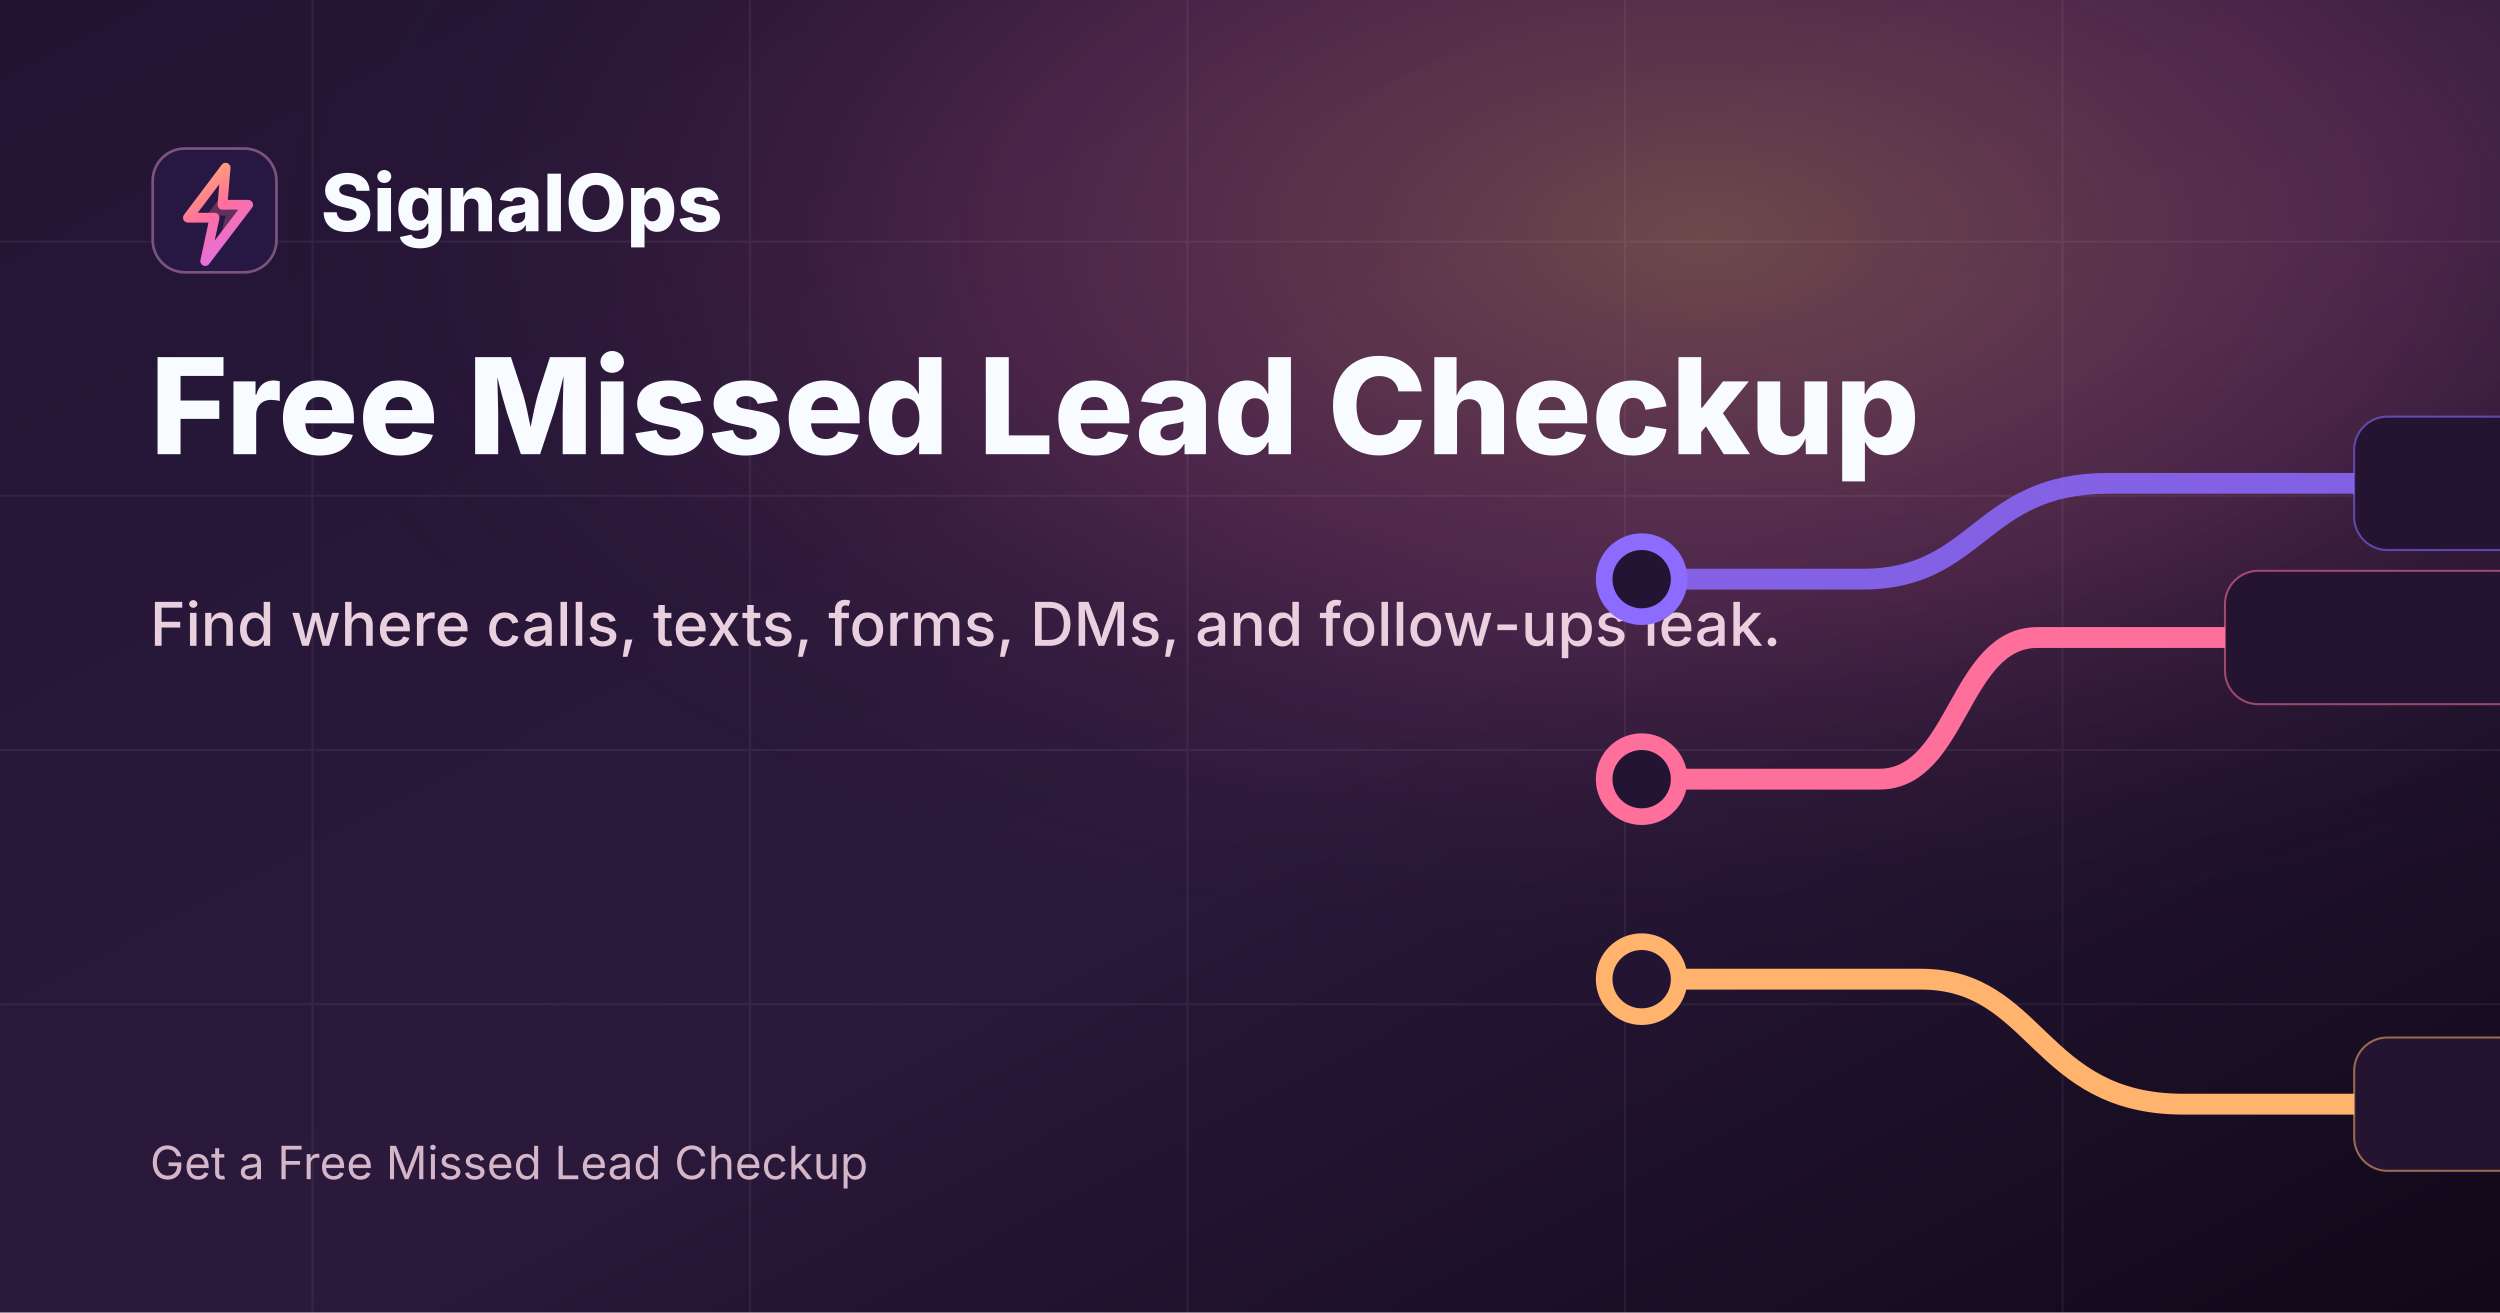
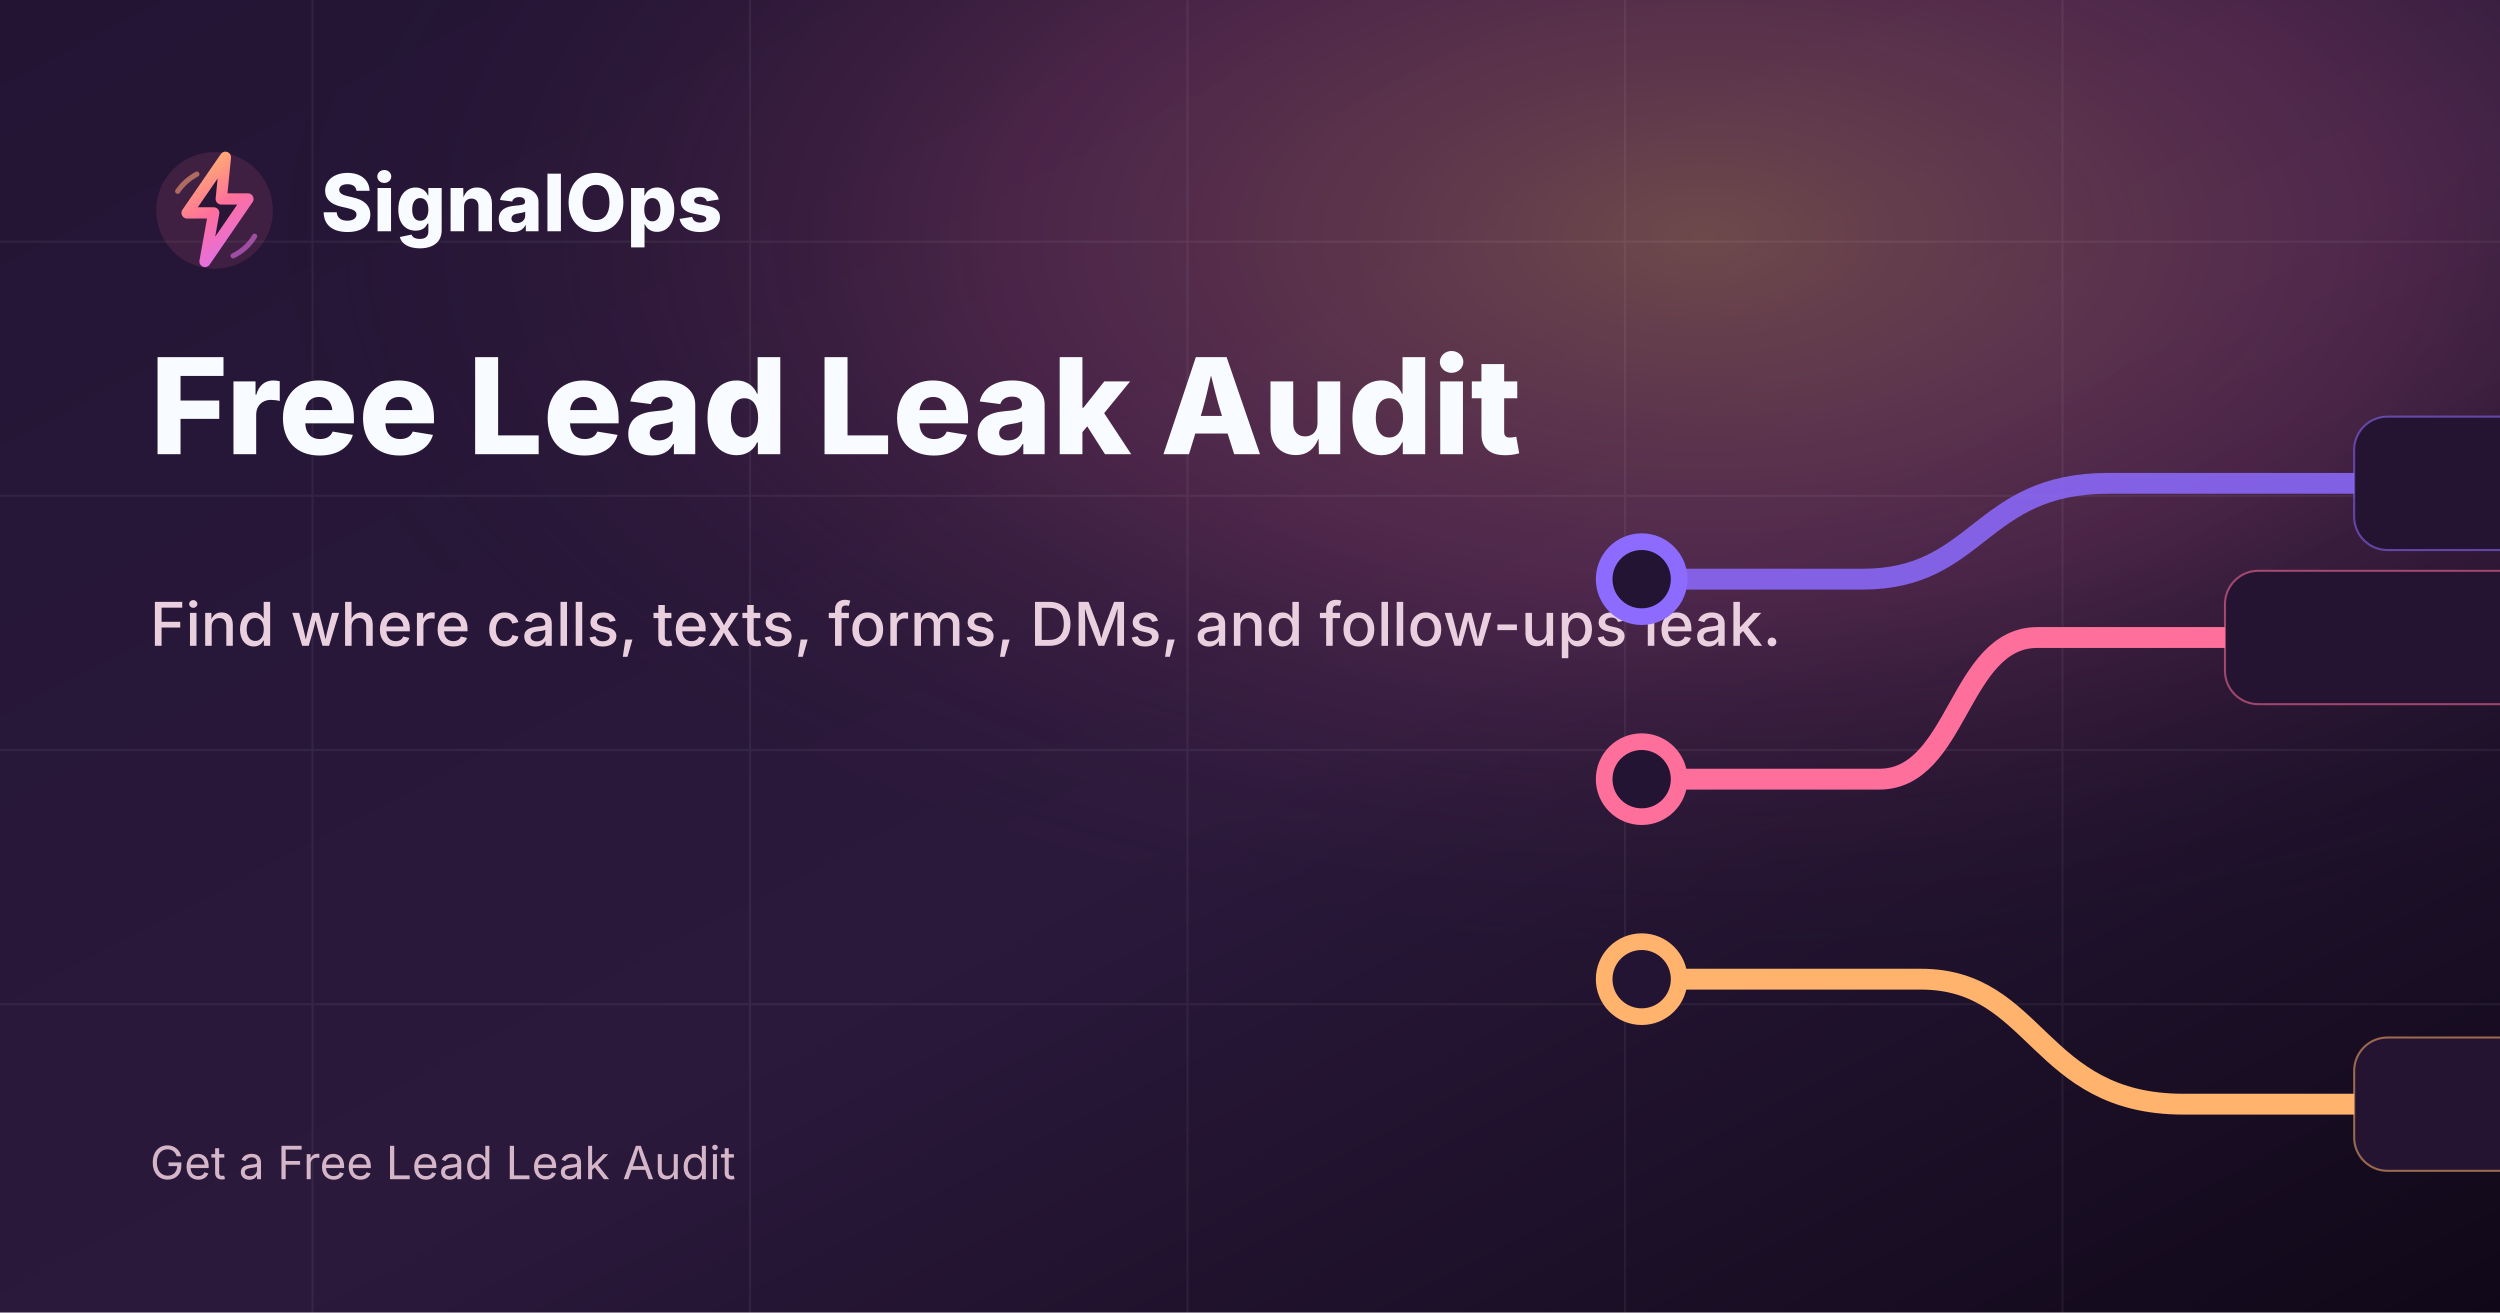
<svg xmlns="http://www.w3.org/2000/svg" width="1200" height="630" viewBox="0 0 1200 630" role="img" aria-labelledby="title desc">
  <defs>
    <linearGradient id="bg" x1="0" y1="0" x2="1" y2="1">
      <stop offset="0" stop-color="#231434" />
      <stop offset="0.55" stop-color="#2b193c" />
      <stop offset="1" stop-color="#100818" />
    </linearGradient>
    <radialGradient id="glow" cx="68%" cy="18%" r="58%">
      <stop offset="0" stop-color="#ffb36d" stop-opacity="0.32" />
      <stop offset="0.48" stop-color="#ff6f9c" stop-opacity="0.16" />
      <stop offset="1" stop-color="#100818" stop-opacity="0" />
    </radialGradient>
    <linearGradient id="boltLogo" x1="18" y1="10" x2="48" y2="56" gradientUnits="userSpaceOnUse">
      <stop stop-color="#ffb36d" />
      <stop offset="0.45" stop-color="#ff6f9c" />
      <stop offset="1" stop-color="#d770ff" />
    </linearGradient>
  </defs>
  <rect width="1200" height="630" fill="url(#bg)" />
  <rect width="1200" height="630" fill="url(#glow)" />
  <path d="M0 116H1200M0 238H1200M0 360H1200M0 482H1200M150 0V630M360 0V630M570 0V630M780 0V630M990 0V630" stroke="#ffffff" stroke-opacity="0.055" />
  <g transform="translate(72 70)">
-     <rect x="1.29" y="1.29" width="59.42" height="59.42" rx="15.5" fill="#261842" stroke="#9c6c93" stroke-opacity="0.72" stroke-width="1.29" />
-     <path d="M36.3 10.5 18.2 34.5H31l-4.5 20.8 20.6-27H34.8l1.5-17.8Z" fill="none" stroke="url(#boltLogo)" stroke-width="4.7" stroke-linejoin="round" />
-     <path d="M38 19 27 33.5h9.3l-3 12.5 10.4-15.5h-9L38 19Z" fill="url(#boltLogo)" opacity="0.28" />
+     <circle cx="31" cy="31" r="28" fill="#ff6f9c" fill-opacity="0.12" />
+     <path d="M36.2 5.5 17.8 32.2h12.8l-4.2 23.3 20.6-30H34.2l2-20Z" fill="#18102d" fill-opacity="0.55" />
+     <path d="M36.2 5.5 17.8 32.2h12.8l-4.2 23.3 20.6-30H34.2l2-20Z" fill="none" stroke="url(#boltLogo)" stroke-width="5.4" stroke-linejoin="round" />
+     <path d="M22.5 13.6c-3.7 2-6.9 4.8-9.2 8.2M50.2 43.4c-2.4 4.1-6 7.3-10.3 9.4" stroke="url(#boltLogo)" stroke-width="2.5" stroke-linecap="round" opacity="0.58" />
    <text x="82" y="41" fill="#F8FBFF" font-family="Inter, Segoe UI, Arial, sans-serif" font-size="38" font-weight="760">SignalOps</text>
  </g>
  <g transform="translate(72 218)">
    <text fill="#F8FBFF" font-family="Inter, Segoe UI, Arial, sans-serif" font-size="64" font-weight="780">
-       <tspan x="0" y="0">Free Missed Lead Checkup</tspan>
+       <tspan x="0" y="0">Free Lead Leak Audit</tspan>
    </text>
    <text x="0" y="92" fill="#ead0df" font-family="Inter, Segoe UI, Arial, sans-serif" font-size="29" font-weight="520">Find where calls, texts, forms, DMs, and follow-ups leak.</text>
  </g>
  <g transform="translate(762 178)" fill="none" stroke-linecap="round" stroke-linejoin="round">
    <path d="M26 196H140C178 196 178 128 216 128H306" stroke="#ff6f9c" stroke-width="10" />
    <path d="M26 292H160C216 292 216 352 286 352H368" stroke="#ffb36d" stroke-width="10" />
    <path d="M26 100H132C188 100 188 54 250 54H368" stroke="#8d6bff" stroke-width="10" opacity="0.85" />
    <circle cx="26" cy="100" r="18" fill="#231434" stroke="#8d6bff" stroke-width="8" />
    <circle cx="26" cy="196" r="18" fill="#231434" stroke="#ff6f9c" stroke-width="8" />
    <circle cx="26" cy="292" r="18" fill="#231434" stroke="#ffb36d" stroke-width="8" />
    <rect x="368" y="22" width="190" height="64" rx="16" fill="#241331" stroke="#8d6bff" stroke-opacity="0.55" />
    <rect x="306" y="96" width="252" height="64" rx="16" fill="#241331" stroke="#ff6f9c" stroke-opacity="0.55" />
    <rect x="368" y="320" width="190" height="64" rx="16" fill="#241331" stroke="#ffb36d" stroke-opacity="0.55" />
  </g>
-   <text x="72" y="566" fill="#d4b6c8" font-family="Inter, Segoe UI, Arial, sans-serif" font-size="22">Get a Free Missed Lead Checkup</text>
+   <text x="72" y="566" fill="#d4b6c8" font-family="Inter, Segoe UI, Arial, sans-serif" font-size="22">Get a Free Lead Leak Audit</text>
</svg>
